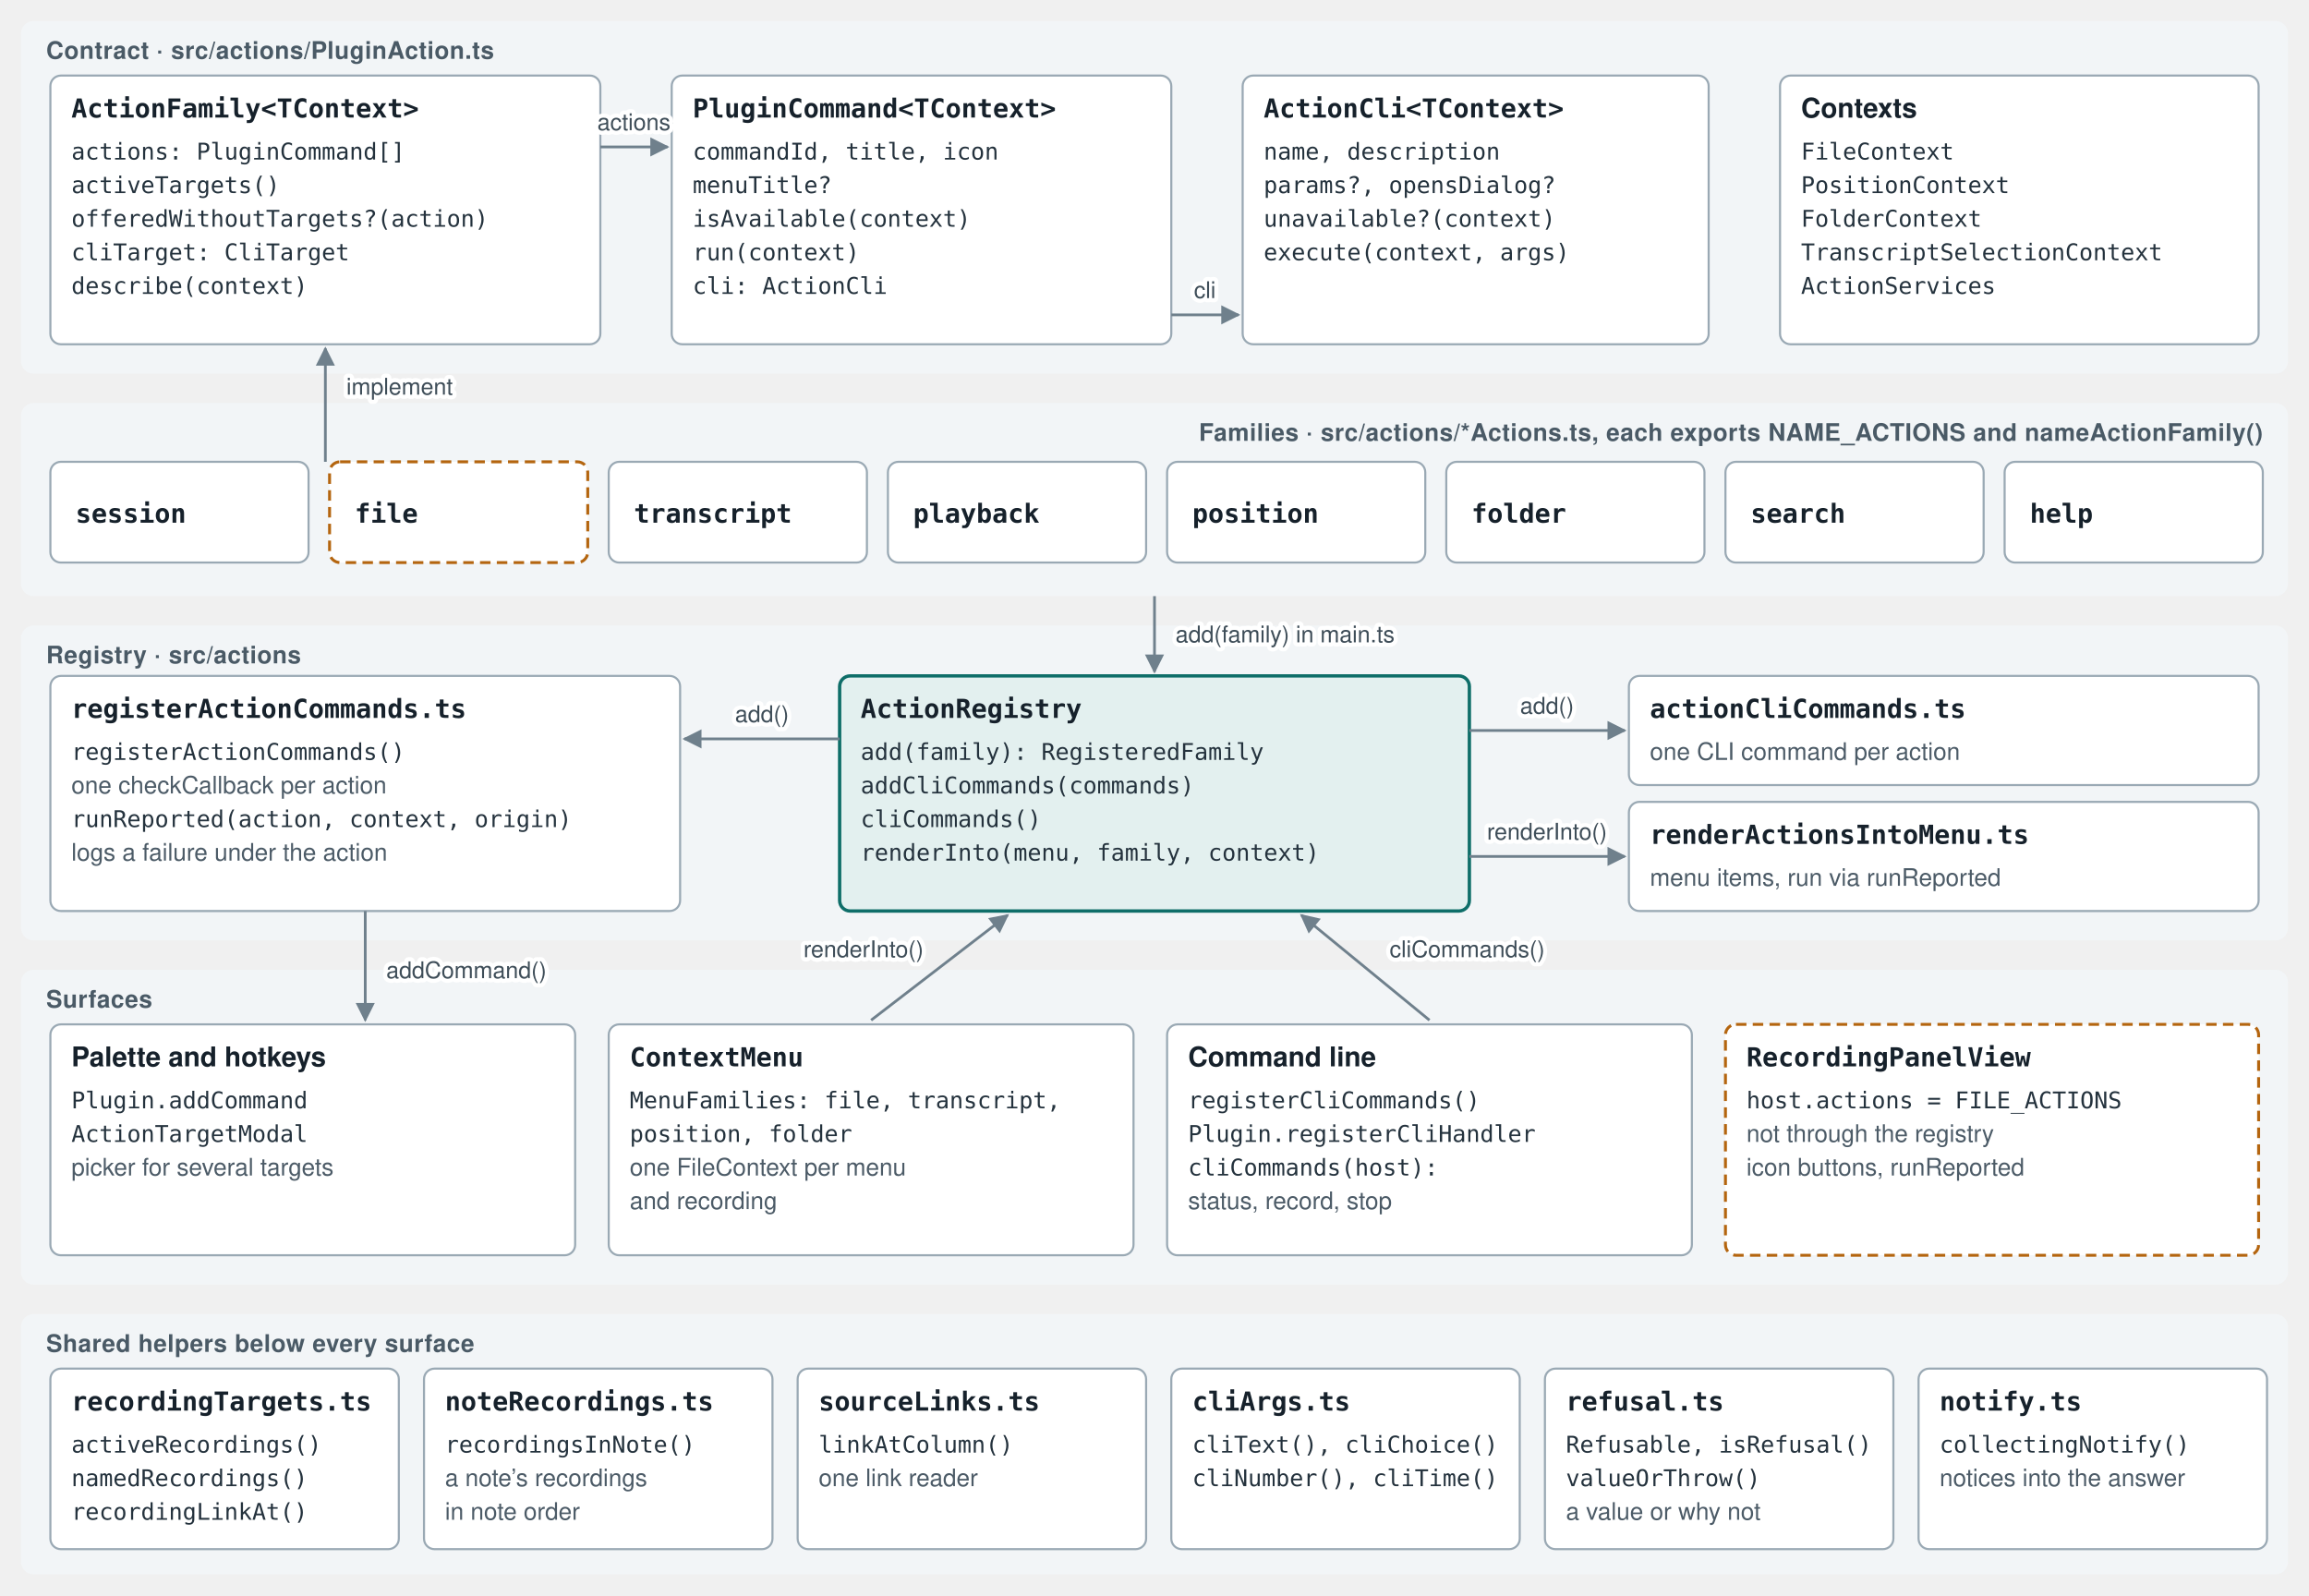
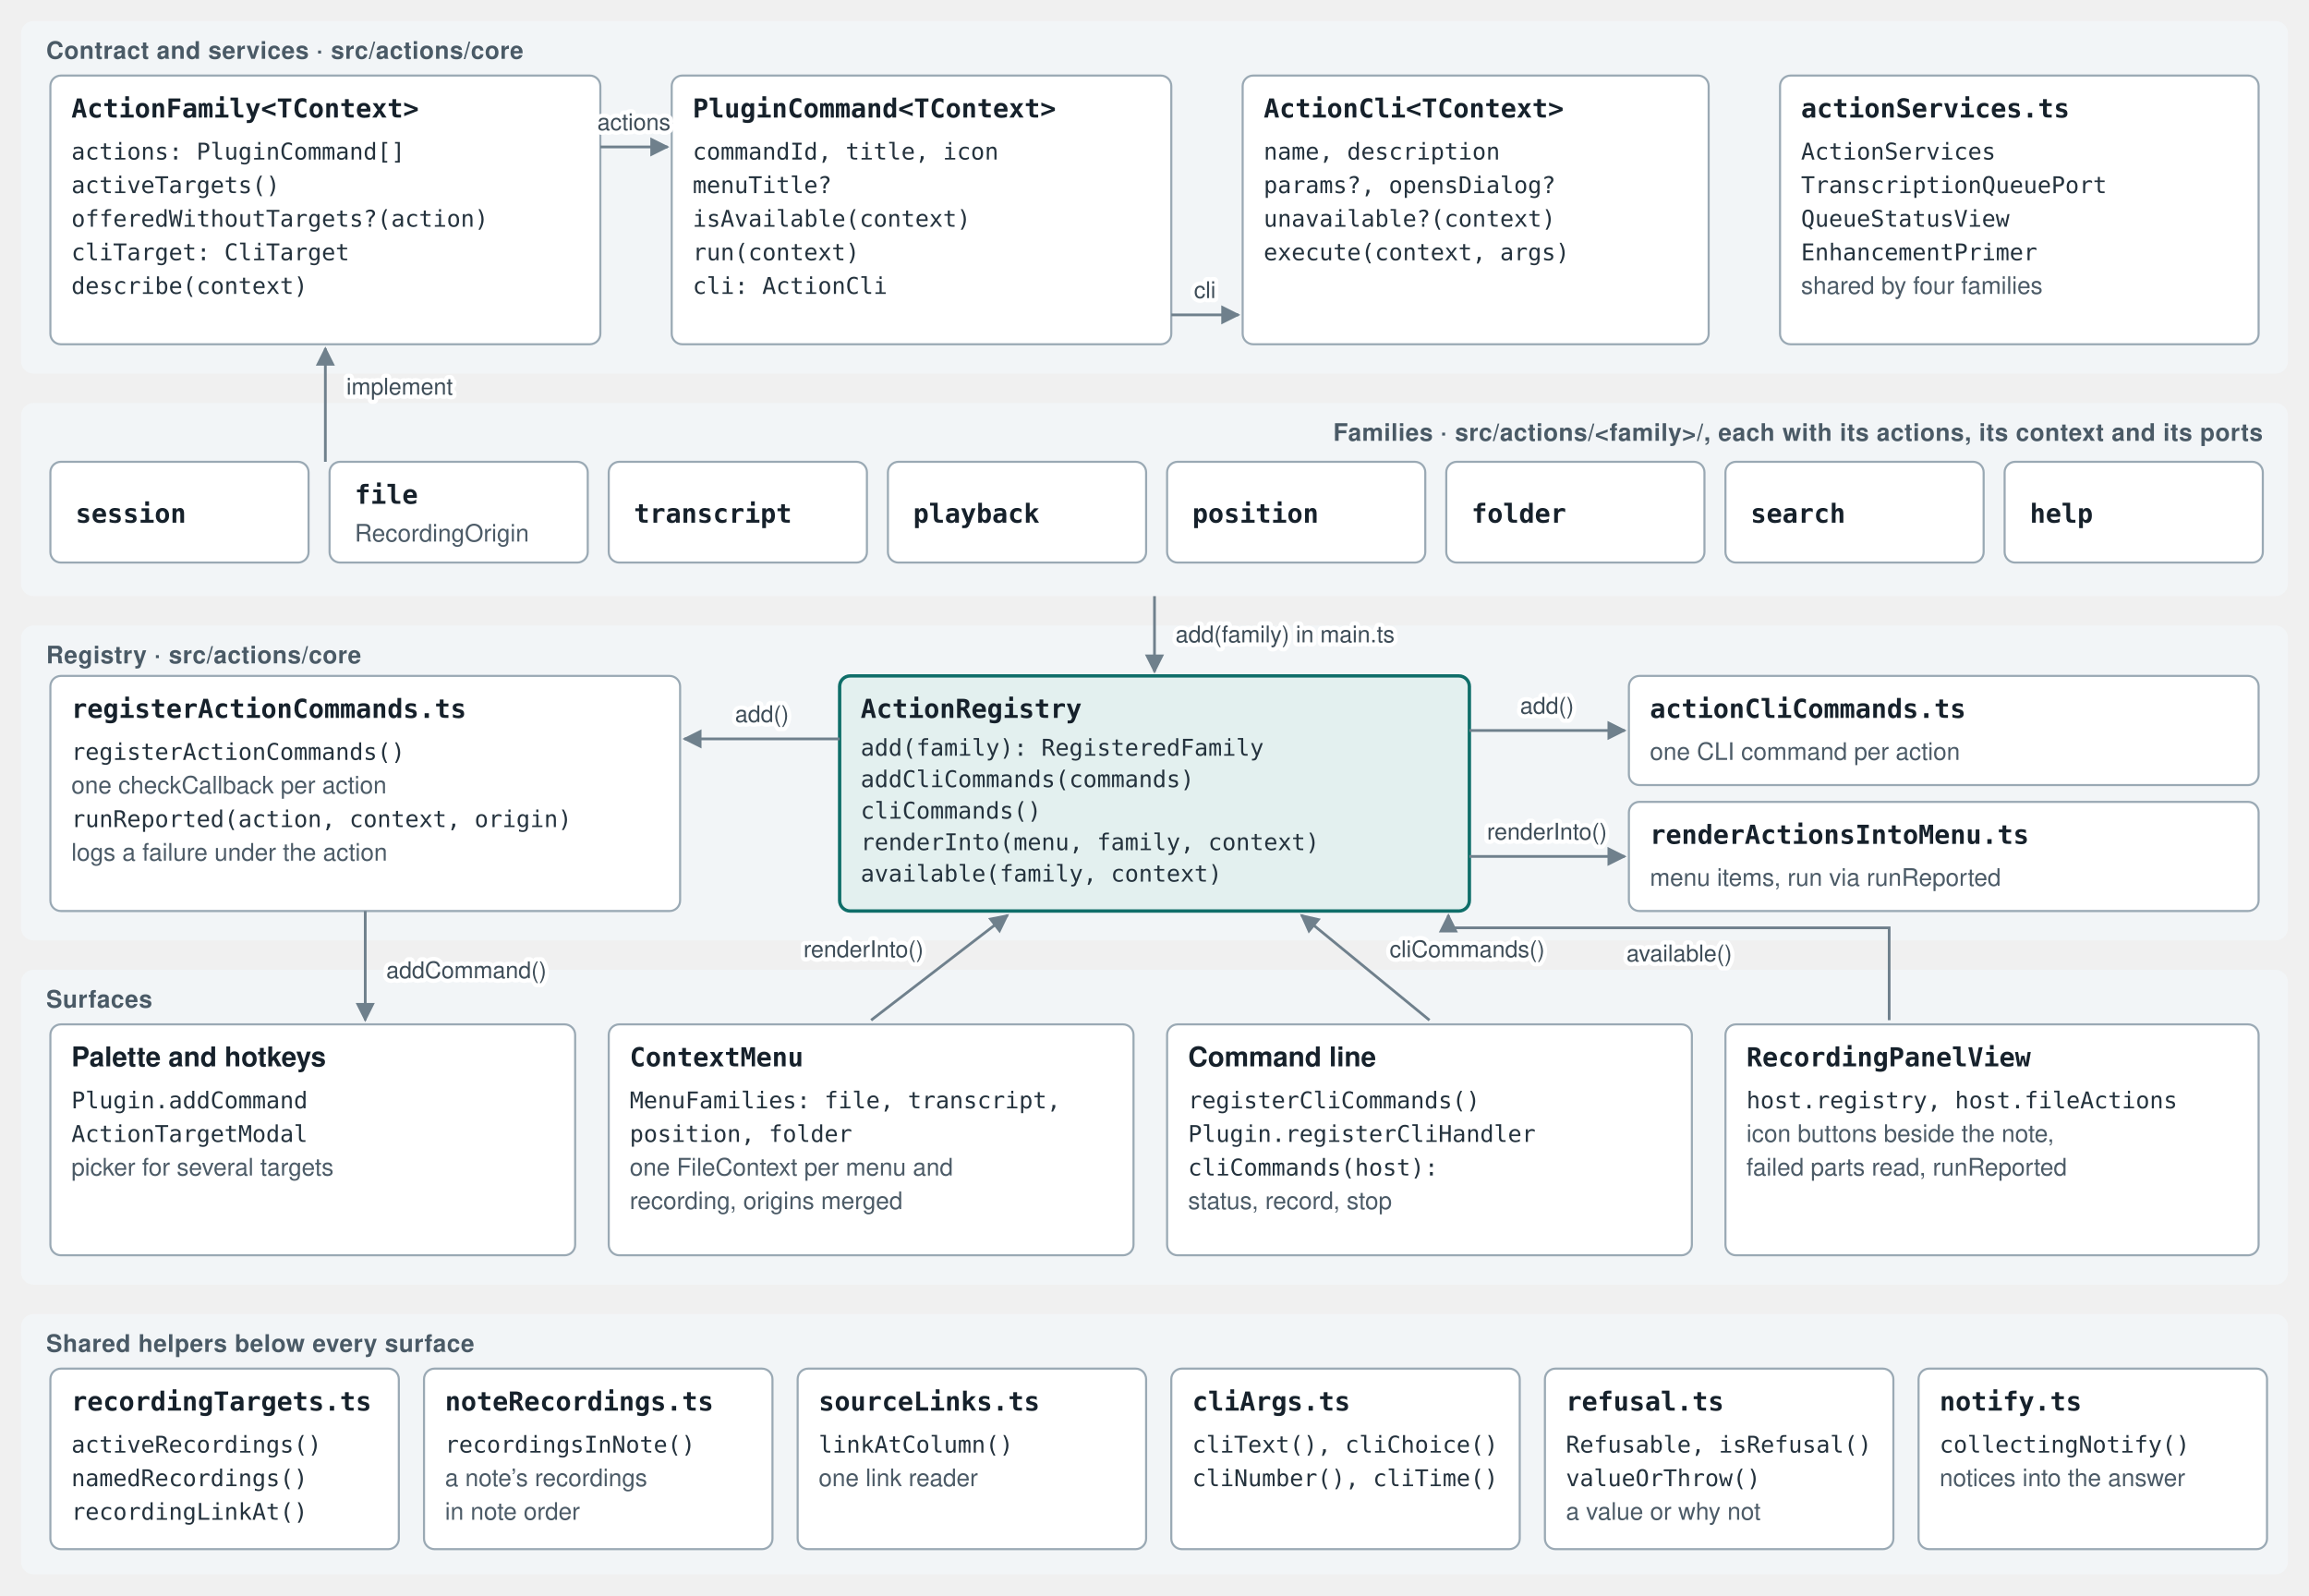
- <svg xmlns="http://www.w3.org/2000/svg" font-family="IBM Plex Sans, Segoe UI, Helvetica, Arial, sans-serif" class="fig" viewBox="0 0 1100 760" role="img" aria-label="The contract lives in PluginAction.ts, eight families implement it, ActionRegistry with its helpers turns them into commands, four surfaces consume the result, and shared helpers sit below all of them.">
+ <svg xmlns="http://www.w3.org/2000/svg" font-family="IBM Plex Sans, Segoe UI, Helvetica, Arial, sans-serif" class="fig" viewBox="0 0 1100 760" role="img" aria-label="The contract and the shared services live in src/actions/core, eight families each keep their actions, context and ports in a folder of their own, ActionRegistry with its helpers turns them into commands and lists what a target allows, all four surfaces consume the result through it, and shared helpers sit below all of them.">
  <style>.band{fill:#f2f5f7}.bl{font-size:11.5px;font-weight:600;letter-spacing:.02em;fill:#4a5a66}.bx{fill:#ffffff;stroke:#9aa9b4;stroke-width:1}.bx.core{fill:#e3f0ef;stroke:#0f6e69;stroke-width:1.6}.bx.warn{stroke:#b4650f;stroke-dasharray:5 3;stroke-width:1.4}.bx.ghost{fill:#f7f9fa}.t{font-size:13px;font-weight:600;fill:#16212b}.s{font-size:11.5px;fill:#4c5b67}.m{font-family:IBM Plex Mono, Consolas, Menlo, monospace;font-size:11px;fill:#24323d}.m.t{font-size:12.5px;font-weight:600;fill:#16212b}.e{fill:none;stroke:#6f808c;stroke-width:1.3}.e.warn{stroke:#b4650f;stroke-dasharray:5 3;stroke-width:1.5}.ah{fill:#6f808c}.ahw{fill:#b4650f}.el{font-size:11px;fill:#3e4d58;paint-order:stroke;stroke:#ffffff;stroke-width:4px;stroke-linejoin:round}</style>
  <defs>
    <marker id="a" viewBox="0 0 10 10" refX="9" refY="5" markerWidth="7" markerHeight="7" orient="auto-start-reverse">
      <path class="ah" d="M0,0 L10,5 L0,10 z" />
    </marker>
    <marker id="aw" viewBox="0 0 10 10" refX="9" refY="5" markerWidth="7" markerHeight="7" orient="auto-start-reverse">
      <path class="ahw" d="M0,0 L10,5 L0,10 z" />
    </marker>
  </defs>
  <rect class="band" x="10" y="10" width="1080" height="168" rx="6" />
-   <text class="bl" x="22" y="28" text-anchor="start">Contract · src/actions/PluginAction.ts</text>
+   <text class="bl" x="22" y="28" text-anchor="start">Contract and services · src/actions/core</text>
  <rect class="bx" x="24" y="36" width="262" height="128" rx="5" />
  <text class="m t" x="34" y="56">ActionFamily&lt;TContext&gt;</text>
  <text class="m" x="34" y="76">actions: PluginCommand[]</text>
  <text class="m" x="34" y="92">activeTargets()</text>
  <text class="m" x="34" y="108">offeredWithoutTargets?(action)</text>
  <text class="m" x="34" y="124">cliTarget: CliTarget</text>
  <text class="m" x="34" y="140">describe(context)</text>
  <rect class="bx" x="320" y="36" width="238" height="128" rx="5" />
  <text class="m t" x="330" y="56">PluginCommand&lt;TContext&gt;</text>
  <text class="m" x="330" y="76">commandId, title, icon</text>
  <text class="m" x="330" y="92">menuTitle?</text>
  <text class="m" x="330" y="108">isAvailable(context)</text>
  <text class="m" x="330" y="124">run(context)</text>
  <text class="m" x="330" y="140">cli: ActionCli</text>
  <rect class="bx" x="592" y="36" width="222" height="128" rx="5" />
  <text class="m t" x="602" y="56">ActionCli&lt;TContext&gt;</text>
  <text class="m" x="602" y="76">name, description</text>
  <text class="m" x="602" y="92">params?, opensDialog?</text>
  <text class="m" x="602" y="108">unavailable?(context)</text>
  <text class="m" x="602" y="124">execute(context, args)</text>
  <rect class="bx" x="848" y="36" width="228" height="128" rx="5" />
-   <text class="t" x="858" y="56">Contexts</text>
-   <text class="m" x="858" y="76">FileContext</text>
-   <text class="m" x="858" y="92">PositionContext</text>
-   <text class="m" x="858" y="108">FolderContext</text>
-   <text class="m" x="858" y="124">TranscriptSelectionContext</text>
-   <text class="m" x="858" y="140">ActionServices</text>
+   <text class="m t" x="858" y="56">actionServices.ts</text>
+   <text class="m" x="858" y="76">ActionServices</text>
+   <text class="m" x="858" y="92">TranscriptionQueuePort</text>
+   <text class="m" x="858" y="108">QueueStatusView</text>
+   <text class="m" x="858" y="124">EnhancementPrimer</text>
+   <text class="s" x="858" y="140">shared by four families</text>
  <path class="e" d="M286,70 L318,70" marker-end="url(#a)" />
  <text class="el" x="302" y="62" text-anchor="middle">actions</text>
  <path class="e" d="M558,150 L590,150" marker-end="url(#a)" />
  <text class="el" x="574" y="142" text-anchor="middle">cli</text>
  <rect class="band" x="10" y="192" width="1080" height="92" rx="6" />
-   <text class="bl" x="1078" y="210" text-anchor="end">Families · src/actions/*Actions.ts, each exports NAME_ACTIONS and nameActionFamily()</text>
+   <text class="bl" x="1078" y="210" text-anchor="end">Families · src/actions/&lt;family&gt;/, each with its actions, its context and its ports</text>
  <rect class="bx" x="24" y="220" width="123" height="48" rx="5" />
  <text class="m t" x="36" y="249">session</text>
-   <rect class="bx warn" x="157" y="220" width="123" height="48" rx="5" />
-   <text class="m t" x="169" y="249">file</text>
+   <rect class="bx" x="157" y="220" width="123" height="48" rx="5" />
+   <text class="m t" x="169" y="240">file</text>
+   <text class="s" x="169" y="258">RecordingOrigin</text>
  <rect class="bx" x="290" y="220" width="123" height="48" rx="5" />
  <text class="m t" x="302" y="249">transcript</text>
  <rect class="bx" x="423" y="220" width="123" height="48" rx="5" />
  <text class="m t" x="435" y="249">playback</text>
  <rect class="bx" x="556" y="220" width="123" height="48" rx="5" />
  <text class="m t" x="568" y="249">position</text>
  <rect class="bx" x="689" y="220" width="123" height="48" rx="5" />
  <text class="m t" x="701" y="249">folder</text>
  <rect class="bx" x="822" y="220" width="123" height="48" rx="5" />
  <text class="m t" x="834" y="249">search</text>
  <rect class="bx" x="955" y="220" width="123" height="48" rx="5" />
  <text class="m t" x="967" y="249">help</text>
  <path class="e" d="M155,220 L155,166" marker-end="url(#a)" />
  <text class="el" x="165" y="188" text-anchor="start">implement</text>
  <rect class="band" x="10" y="298" width="1080" height="150" rx="6" />
-   <text class="bl" x="22" y="316" text-anchor="start">Registry · src/actions</text>
+   <text class="bl" x="22" y="316" text-anchor="start">Registry · src/actions/core</text>
  <rect class="bx core" x="400" y="322" width="300" height="112" rx="5" />
  <text class="m t" x="410" y="342">ActionRegistry</text>
-   <text class="m" x="410" y="362">add(family): RegisteredFamily</text>
-   <text class="m" x="410" y="378">addCliCommands(commands)</text>
-   <text class="m" x="410" y="394">cliCommands()</text>
-   <text class="m" x="410" y="410">renderInto(menu, family, context)</text>
+   <text class="m" x="410" y="360">add(family): RegisteredFamily</text>
+   <text class="m" x="410" y="375">addCliCommands(commands)</text>
+   <text class="m" x="410" y="390">cliCommands()</text>
+   <text class="m" x="410" y="405">renderInto(menu, family, context)</text>
+   <text class="m" x="410" y="420">available(family, context)</text>
  <rect class="bx" x="24" y="322" width="300" height="112" rx="5" />
  <text class="m t" x="34" y="342">registerActionCommands.ts</text>
  <text class="m" x="34" y="362">registerActionCommands()</text>
  <text class="s" x="34" y="378">one checkCallback per action</text>
  <text class="m" x="34" y="394">runReported(action, context, origin)</text>
  <text class="s" x="34" y="410">logs a failure under the action</text>
  <rect class="bx" x="776" y="322" width="300" height="52" rx="5" />
  <text class="m t" x="786" y="342">actionCliCommands.ts</text>
  <text class="s" x="786" y="362">one CLI command per action</text>
  <rect class="bx" x="776" y="382" width="300" height="52" rx="5" />
  <text class="m t" x="786" y="402">renderActionsIntoMenu.ts</text>
  <text class="s" x="786" y="422">menu items, run via runReported</text>
  <path class="e" d="M400,352 L326,352" marker-end="url(#a)" />
  <text class="el" x="363" y="344" text-anchor="middle">add()</text>
  <path class="e" d="M700,348 L774,348" marker-end="url(#a)" />
  <text class="el" x="737" y="340" text-anchor="middle">add()</text>
  <path class="e" d="M700,408 L774,408" marker-end="url(#a)" />
  <text class="el" x="737" y="400" text-anchor="middle">renderInto()</text>
  <path class="e" d="M550,284 L550,320" marker-end="url(#a)" />
  <text class="el" x="560" y="306" text-anchor="start">add(family) in main.ts</text>
  <rect class="band" x="10" y="462" width="1080" height="150" rx="6" />
  <text class="bl" x="22" y="480" text-anchor="start">Surfaces</text>
  <rect class="bx" x="24" y="488" width="250" height="110" rx="5" />
  <text class="t" x="34" y="508">Palette and hotkeys</text>
  <text class="m" x="34" y="528">Plugin.addCommand</text>
  <text class="m" x="34" y="544">ActionTargetModal</text>
  <text class="s" x="34" y="560">picker for several targets</text>
  <rect class="bx" x="290" y="488" width="250" height="110" rx="5" />
  <text class="m t" x="300" y="508">ContextMenu</text>
  <text class="m" x="300" y="528">MenuFamilies: file, transcript,</text>
  <text class="m" x="300" y="544">position, folder</text>
-   <text class="s" x="300" y="560">one FileContext per menu</text>
-   <text class="s" x="300" y="576">and recording</text>
+   <text class="s" x="300" y="560">one FileContext per menu and</text>
+   <text class="s" x="300" y="576">recording, origins merged</text>
  <rect class="bx" x="556" y="488" width="250" height="110" rx="5" />
  <text class="t" x="566" y="508">Command line</text>
  <text class="m" x="566" y="528">registerCliCommands()</text>
  <text class="m" x="566" y="544">Plugin.registerCliHandler</text>
  <text class="m" x="566" y="560">cliCommands(host):</text>
  <text class="s" x="566" y="576">status, record, stop</text>
-   <rect class="bx warn" x="822" y="488" width="254" height="110" rx="5" />
+   <rect class="bx" x="822" y="488" width="254" height="110" rx="5" />
  <text class="m t" x="832" y="508">RecordingPanelView</text>
-   <text class="m" x="832" y="528">host.actions = FILE_ACTIONS</text>
-   <text class="s" x="832" y="544">not through the registry</text>
-   <text class="s" x="832" y="560">icon buttons, runReported</text>
+   <text class="m" x="832" y="528">host.registry, host.fileActions</text>
+   <text class="s" x="832" y="544">icon buttons beside the note,</text>
+   <text class="s" x="832" y="560">failed parts read, runReported</text>
+   <path class="e" d="M900,486 L900,442 L690,442 L690,436" marker-end="url(#a)" />
+   <text class="el" x="800" y="458" text-anchor="middle">available()</text>
  <path class="e" d="M174,434 L174,486" marker-end="url(#a)" />
  <text class="el" x="184" y="466" text-anchor="start">addCommand()</text>
  <path class="e" d="M415,486 L480,436" marker-end="url(#a)" />
  <text class="el" x="440" y="456" text-anchor="end">renderInto()</text>
  <path class="e" d="M681,486 L620,436" marker-end="url(#a)" />
  <text class="el" x="662" y="456" text-anchor="start">cliCommands()</text>
  <rect class="band" x="10" y="626" width="1080" height="124" rx="6" />
  <text class="bl" x="22" y="644" text-anchor="start">Shared helpers below every surface</text>
  <rect class="bx" x="24" y="652" width="166" height="86" rx="5" />
  <text class="m t" x="34" y="672">recordingTargets.ts</text>
  <text class="m" x="34" y="692">activeRecordings()</text>
  <text class="m" x="34" y="708">namedRecordings()</text>
  <text class="m" x="34" y="724">recordingLinkAt()</text>
  <rect class="bx" x="202" y="652" width="166" height="86" rx="5" />
  <text class="m t" x="212" y="672">noteRecordings.ts</text>
  <text class="m" x="212" y="692">recordingsInNote()</text>
  <text class="s" x="212" y="708">a note’s recordings</text>
  <text class="s" x="212" y="724">in note order</text>
  <rect class="bx" x="380" y="652" width="166" height="86" rx="5" />
  <text class="m t" x="390" y="672">sourceLinks.ts</text>
  <text class="m" x="390" y="692">linkAtColumn()</text>
  <text class="s" x="390" y="708">one link reader</text>
  <rect class="bx" x="558" y="652" width="166" height="86" rx="5" />
  <text class="m t" x="568" y="672">cliArgs.ts</text>
  <text class="m" x="568" y="692">cliText(), cliChoice()</text>
  <text class="m" x="568" y="708">cliNumber(), cliTime()</text>
  <rect class="bx" x="736" y="652" width="166" height="86" rx="5" />
  <text class="m t" x="746" y="672">refusal.ts</text>
  <text class="m" x="746" y="692">Refusable, isRefusal()</text>
  <text class="m" x="746" y="708">valueOrThrow()</text>
  <text class="s" x="746" y="724">a value or why not</text>
  <rect class="bx" x="914" y="652" width="166" height="86" rx="5" />
  <text class="m t" x="924" y="672">notify.ts</text>
  <text class="m" x="924" y="692">collectingNotify()</text>
  <text class="s" x="924" y="708">notices into the answer</text>
</svg>
